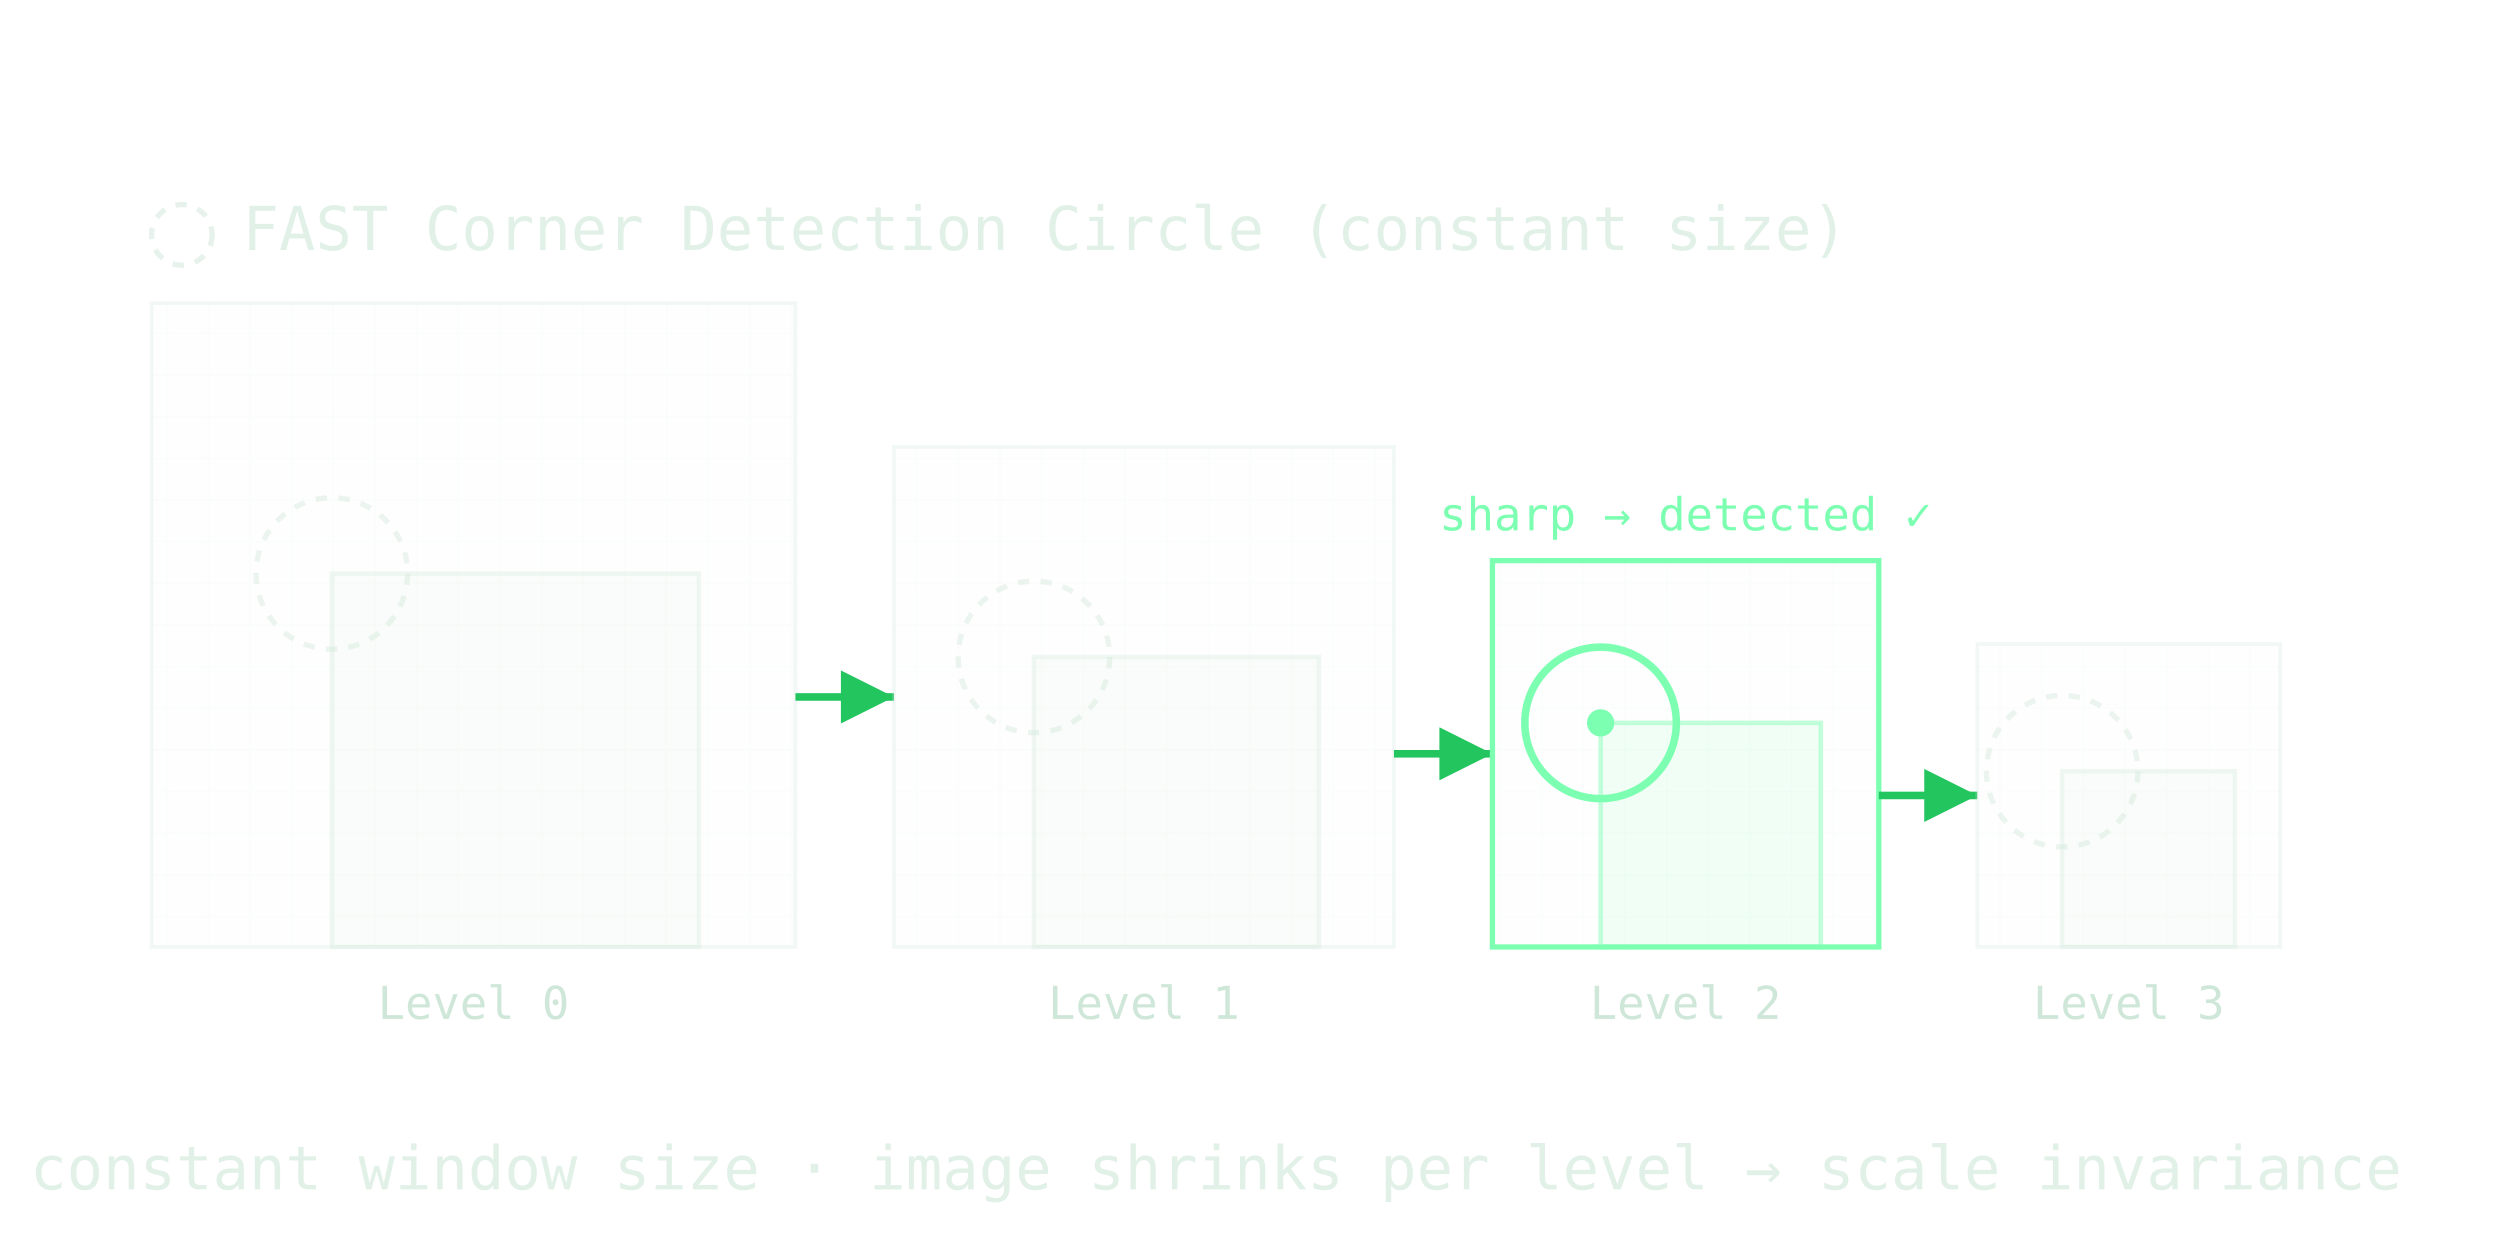
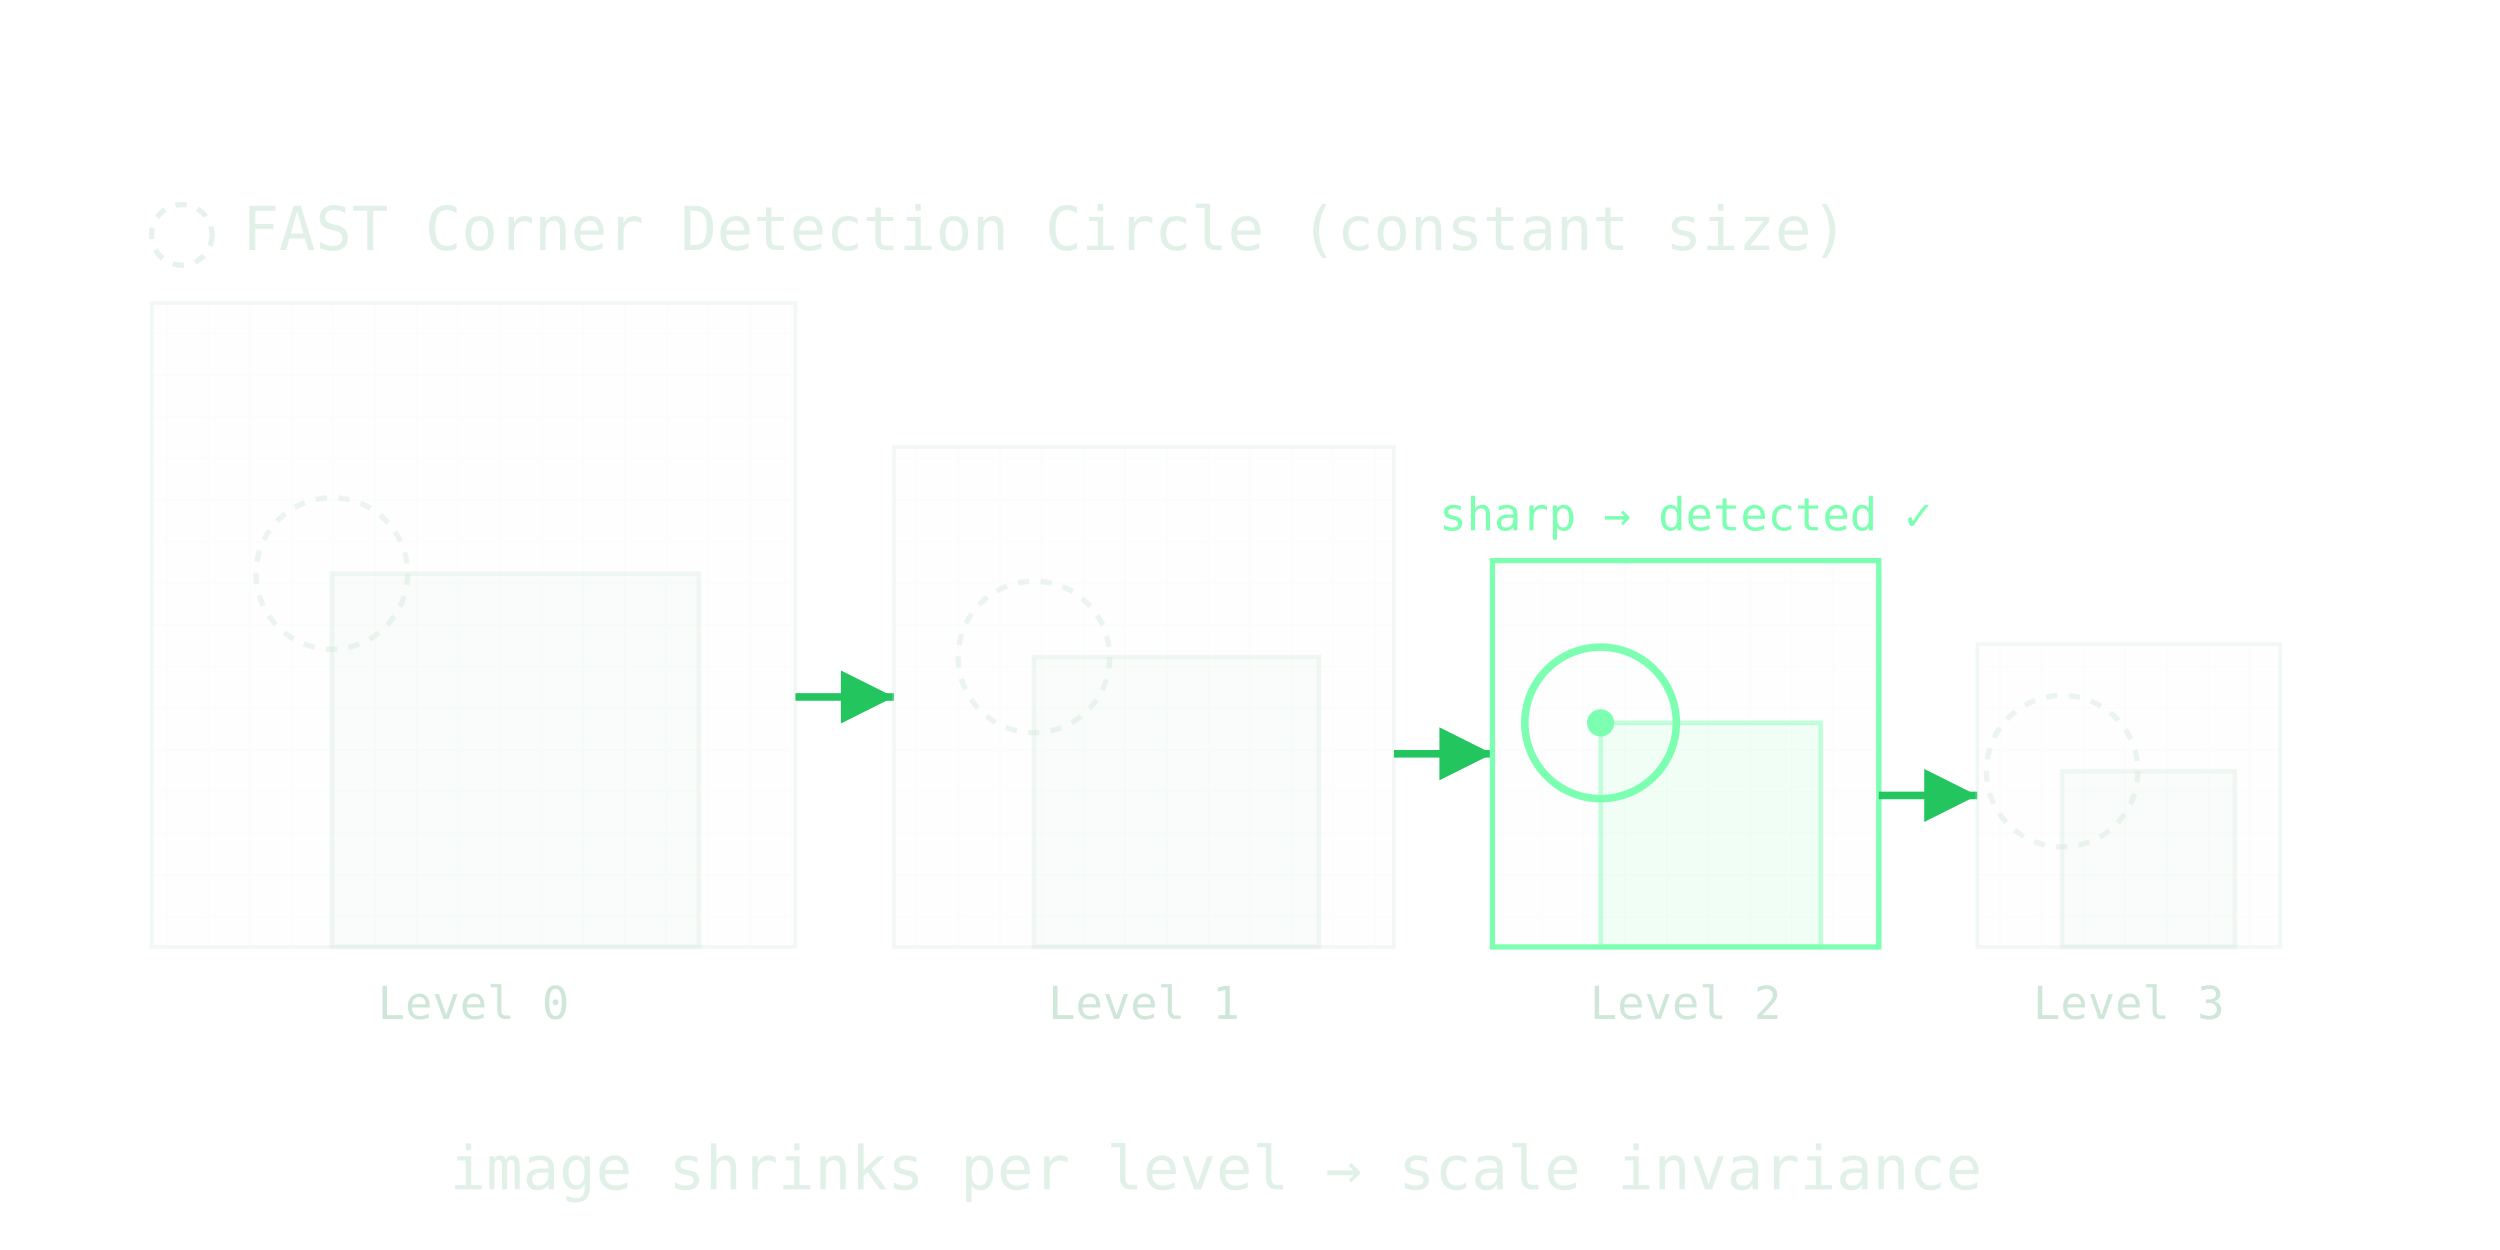
<svg xmlns="http://www.w3.org/2000/svg" viewBox="0 0 660 330">
  <style>
    text { font-family: 'IBM Plex Mono', ui-monospace, monospace; }
    .cap { fill: rgba(207,231,216,0.6);  font-size: 16px; }
    .lbl { fill: #cfe7d8;                 font-size: 12px; }
    .dim { fill: rgba(207,231,216,0.45);  font-size: 11px; }
    .grn { fill: #7dffb2; }
  </style>
  <defs>
    <pattern id="img" width="11" height="11" patternUnits="userSpaceOnUse">
      <rect width="11" height="11" fill="rgba(207,231,216,0.03)" stroke="rgba(207,231,216,0.07)" stroke-width="0.4" />
    </pattern>
    <marker id="arr" markerWidth="10" markerHeight="10" refX="7" refY="3.5" orient="auto">
      <path d="M0 0 L7 3.5 L0 7 Z" fill="#22c55e" />
    </marker>
  </defs>
  <circle cx="48" cy="62" r="8" fill="none" stroke="rgba(207,231,216,0.5)" stroke-width="1.4" stroke-dasharray="3 3" />
  <text x="64" y="66" class="cap" font-size="9">FAST Corner Detection Circle (constant size)</text>
  <rect x="40" y="80" width="170" height="170" fill="url(#img)" stroke="rgba(207,231,216,0.25)" stroke-width="1" />
  <rect x="87.6" y="151.4" width="96.9" height="98.6" fill="rgba(207,231,216,0.10)" stroke="rgba(207,231,216,0.30)" stroke-width="1.2" />
  <circle cx="87.6" cy="151.4" r="20" fill="none" stroke="rgba(207,231,216,0.4)" stroke-width="1.4" stroke-dasharray="3 3" />
  <text x="125" y="269" text-anchor="middle" class="lbl">Level 0</text>
  <line x1="210" y1="184" x2="236" y2="184" stroke="#22c55e" stroke-width="2" marker-end="url(#arr)" />
  <rect x="236" y="118" width="132" height="132" fill="url(#img)" stroke="rgba(207,231,216,0.25)" stroke-width="1" />
  <rect x="272.96" y="173.44" width="75.24" height="76.56" fill="rgba(207,231,216,0.10)" stroke="rgba(207,231,216,0.30)" stroke-width="1.2" />
  <circle cx="272.96" cy="173.44" r="20" fill="none" stroke="rgba(207,231,216,0.4)" stroke-width="1.4" stroke-dasharray="3 3" />
  <text x="302" y="269" text-anchor="middle" class="lbl">Level 1</text>
  <line x1="368" y1="199" x2="394" y2="199" stroke="#22c55e" stroke-width="2" marker-end="url(#arr)" />
  <rect x="394" y="148" width="102" height="102" fill="url(#img)" stroke="#7dffb2" stroke-width="1.4" />
  <rect x="422.56" y="190.84" width="58.14" height="59.16" fill="rgba(125,255,178,0.10)" stroke="rgba(125,255,178,0.45)" stroke-width="1.2" />
  <circle cx="422.56" cy="190.84" r="20" fill="none" stroke="#7dffb2" stroke-width="2" />
  <circle cx="422.56" cy="190.84" r="3.6" fill="#7dffb2" />
  <text x="445" y="140" text-anchor="middle" class="grn" font-size="12">sharp → detected ✓</text>
  <text x="445" y="269" text-anchor="middle" class="lbl">Level 2</text>
  <line x1="496" y1="210" x2="522" y2="210" stroke="#22c55e" stroke-width="2" marker-end="url(#arr)" />
  <rect x="522" y="170" width="80" height="80" fill="url(#img)" stroke="rgba(207,231,216,0.25)" stroke-width="1" />
  <rect x="544.4" y="203.6" width="45.6" height="46.4" fill="rgba(207,231,216,0.10)" stroke="rgba(207,231,216,0.30)" stroke-width="1.2" />
  <circle cx="544.4" cy="203.6" r="20" fill="none" stroke="rgba(207,231,216,0.4)" stroke-width="1.4" stroke-dasharray="3 3" />
  <text x="562" y="269" text-anchor="middle" class="lbl">Level 3</text>
-   <text x="321" y="314" text-anchor="middle" class="cap">constant window size · image shrinks per level → scale invariance</text>
+   <text x="321" y="314" text-anchor="middle" class="cap">image shrinks per level → scale invariance</text>
</svg>
